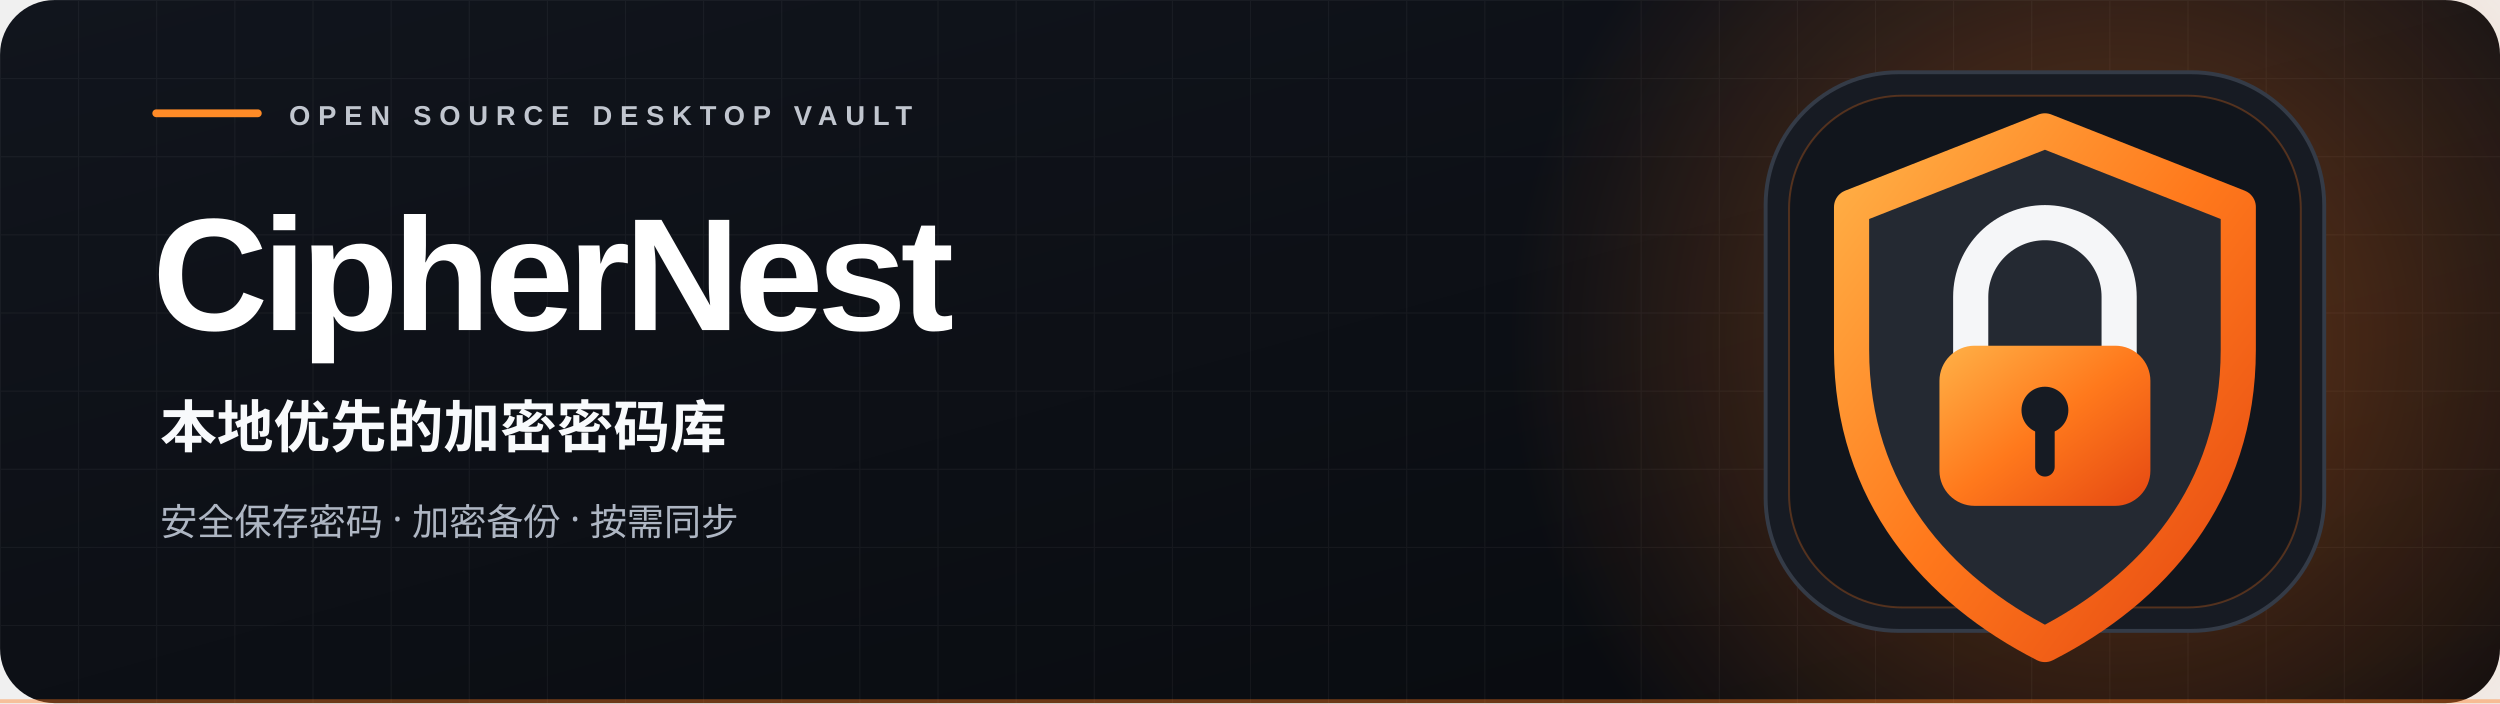
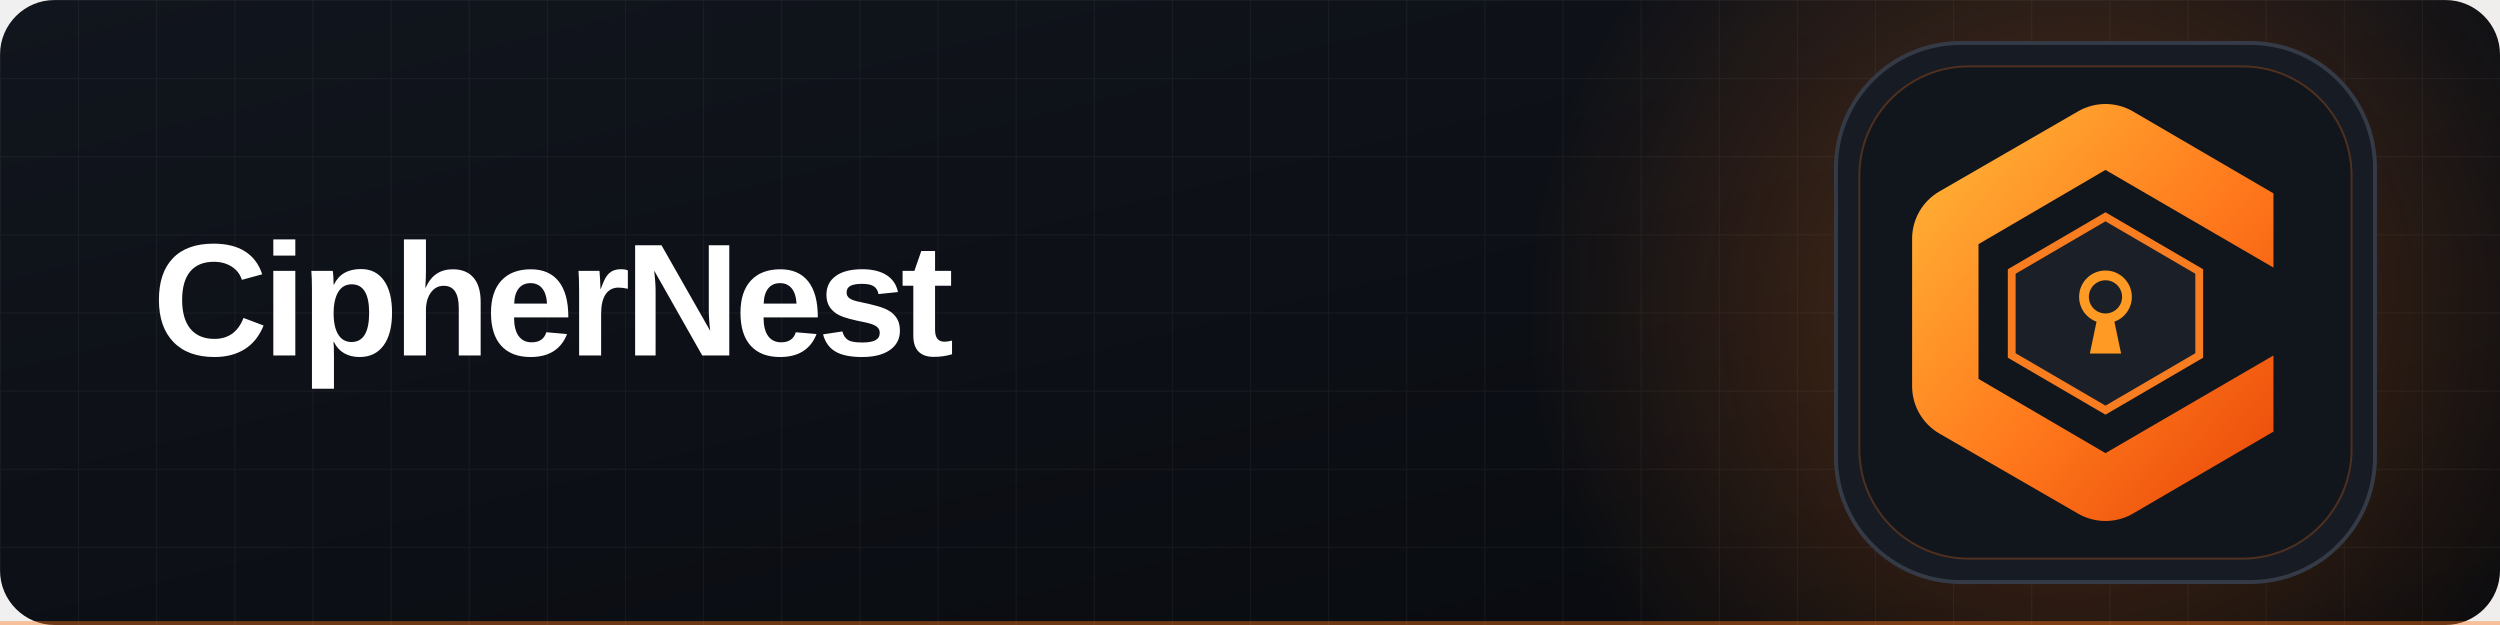
- <svg xmlns="http://www.w3.org/2000/svg" width="1280" height="360" viewBox="0 0 1280 360" role="img" aria-labelledby="title desc">
+ <svg xmlns="http://www.w3.org/2000/svg" width="1280" height="320" viewBox="0 0 1280 320" role="img" aria-labelledby="title desc">
  <defs>
    <linearGradient id="background" x1="0" y1="0" x2="1" y2="1">
      <stop offset="0" stop-color="#11151d" />
      <stop offset="1" stop-color="#080a0e" />
    </linearGradient>
    <linearGradient id="accent" x1="0" y1="0" x2="1" y2="1">
-       <stop offset="0" stop-color="#ffb147" />
-       <stop offset=".5" stop-color="#ff791c" />
-       <stop offset="1" stop-color="#e54812" />
+       <stop offset="0" stop-color="#ffba39" />
+       <stop offset=".55" stop-color="#ff791c" />
+       <stop offset="1" stop-color="#e84608" />
    </linearGradient>
    <radialGradient id="glow">
-       <stop offset="0" stop-color="#ff7920" stop-opacity=".38" />
-       <stop offset="1" stop-color="#ff7920" stop-opacity="0" />
+       <stop offset="0" stop-color="#ff791c" stop-opacity=".3" />
+       <stop offset="1" stop-color="#ff791c" stop-opacity="0" />
    </radialGradient>
    <pattern id="grid" width="40" height="40" patternUnits="userSpaceOnUse">
      <path d="M40 0H0V40" fill="none" stroke="#ffffff" stroke-opacity=".045" stroke-width="1" />
    </pattern>
  </defs>
-   <rect width="1280" height="360" rx="28" fill="url(#background)" />
-   <rect width="1280" height="360" rx="28" fill="url(#grid)" />
-   <circle cx="1083" cy="175" r="310" fill="url(#glow)" />
-   <path d="M0 359H1280" stroke="#ff791c" stroke-opacity=".4" stroke-width="2" />
-   <path d="M80 58h52" stroke="#ff8b27" stroke-width="4" stroke-linecap="round" />
-   <text x="148" y="64" fill="#c1c6cf" font-family="Segoe UI, Arial, sans-serif" font-size="14" font-weight="700" letter-spacing="4">OPEN SOURCE DESKTOP VAULT</text>
-   <text x="78" y="169" fill="#ffffff" font-family="Segoe UI, Arial, sans-serif" font-size="82" font-weight="750" letter-spacing="-3">CipherNest</text>
-   <text x="82" y="229" fill="#f8fafc" font-family="Segoe UI, PingFang SC, Microsoft YaHei, sans-serif" font-size="29" font-weight="600">本地优先的加密密码库</text>
-   <text x="82" y="274" fill="#aeb6c3" font-family="Segoe UI, PingFang SC, Microsoft YaHei, sans-serif" font-size="19">安全保存密码 · 加密备份 · 按需同步</text>
-   <g transform="translate(904 37)">
-     <rect width="286" height="286" rx="68" fill="#171b23" stroke="#343b47" stroke-width="2" />
-     <rect x="12" y="12" width="262" height="262" rx="58" fill="#11151c" stroke="#ff791c" stroke-opacity=".27" />
-     <path d="M143 30 242 69v73c0 74-44 123-99 151-55-28-99-77-99-151V69l99-39Z" fill="#242932" stroke="url(#accent)" stroke-width="18" stroke-linejoin="round" />
-     <path d="M105 145v-30a38 38 0 0 1 76 0v30" fill="none" stroke="#f5f6f8" stroke-width="18" stroke-linecap="round" />
-     <rect x="89" y="140" width="108" height="82" rx="18" fill="url(#accent)" />
-     <circle cx="143" cy="173" r="12" fill="#161b23" />
-     <path d="M143 184v18" stroke="#161b23" stroke-width="10" stroke-linecap="round" />
+   <rect width="1280" height="320" rx="28" fill="url(#background)" />
+   <rect width="1280" height="320" rx="28" fill="url(#grid)" />
+   <circle cx="1060" cy="160" r="280" fill="url(#glow)" />
+   <path d="M0 319H1280" stroke="#ff791c" stroke-opacity=".4" stroke-width="2" />
+   <text x="78" y="182" fill="#ffffff" font-family="Segoe UI, Arial, sans-serif" font-size="82" font-weight="750" letter-spacing="-3">CipherNest</text>
+   <g transform="translate(940 22)">
+     <rect width="276" height="276" rx="64" fill="#171b23" stroke="#343b47" stroke-width="2" />
+     <rect x="12" y="12" width="252" height="252" rx="56" fill="#11151c" stroke="#ff791c" stroke-opacity=".25" />
+     <path d="M224 77 152 35a28 28 0 0 0-28 0L53 76a28 28 0 0 0-14 24v76a28 28 0 0 0 14 24l71 41a28 28 0 0 0 28 0l72-42v-39l-86 50-65-38v-69l65-38 86 50V77Z" fill="url(#accent)" />
+     <path d="m138 89 48 28v43l-48 28-48-28v-43l48-28Z" fill="#1b2028" stroke="#f87c20" stroke-width="4" />
+     <circle cx="138" cy="130" r="11" fill="none" stroke="#ff9a24" stroke-width="5" />
+     <path d="m134 140-4 19h16l-4-19" fill="#ff9a24" />
  </g>
</svg>
